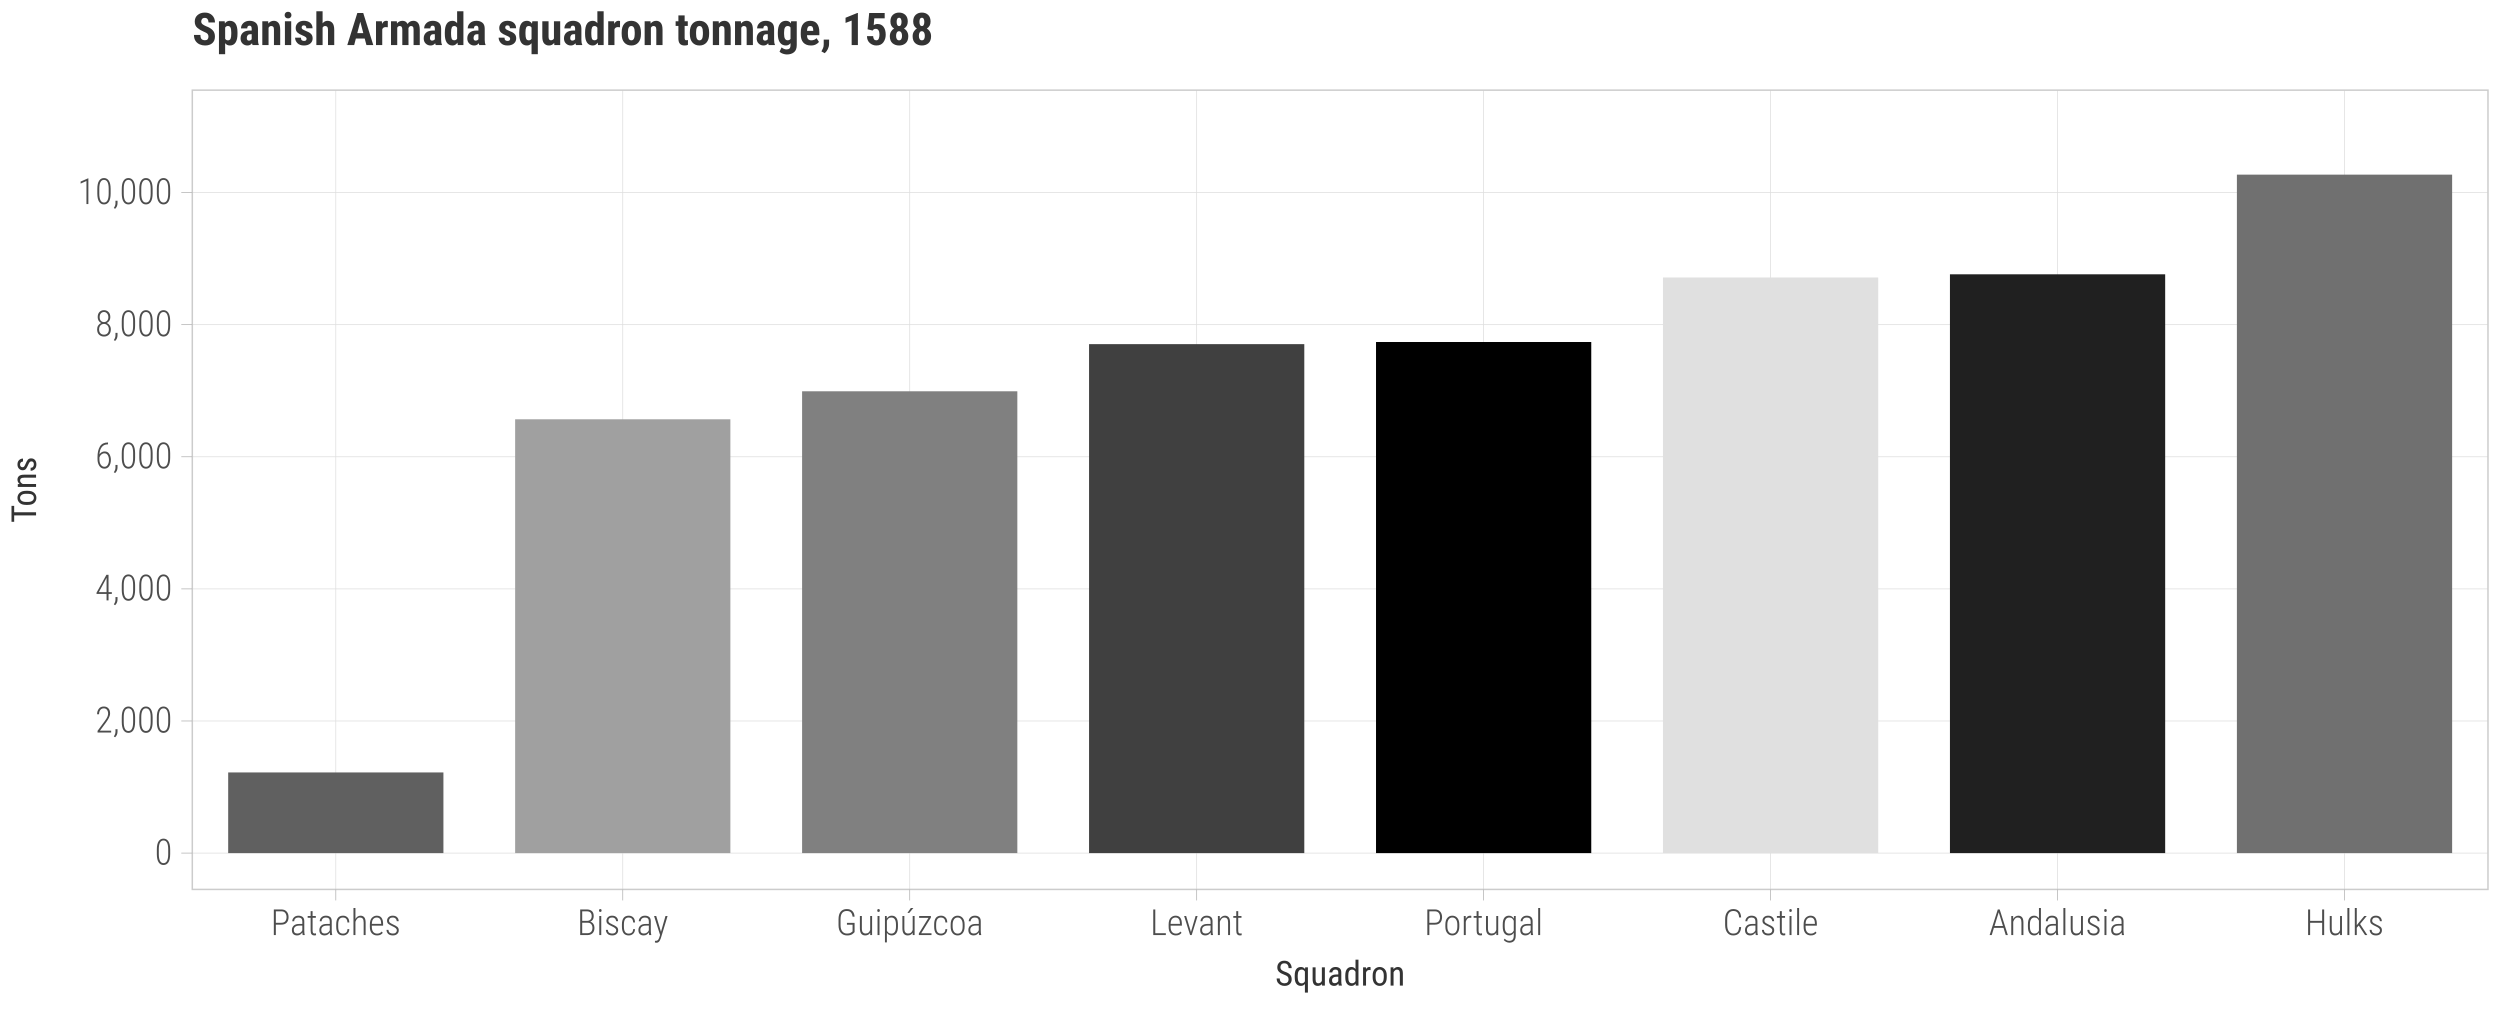
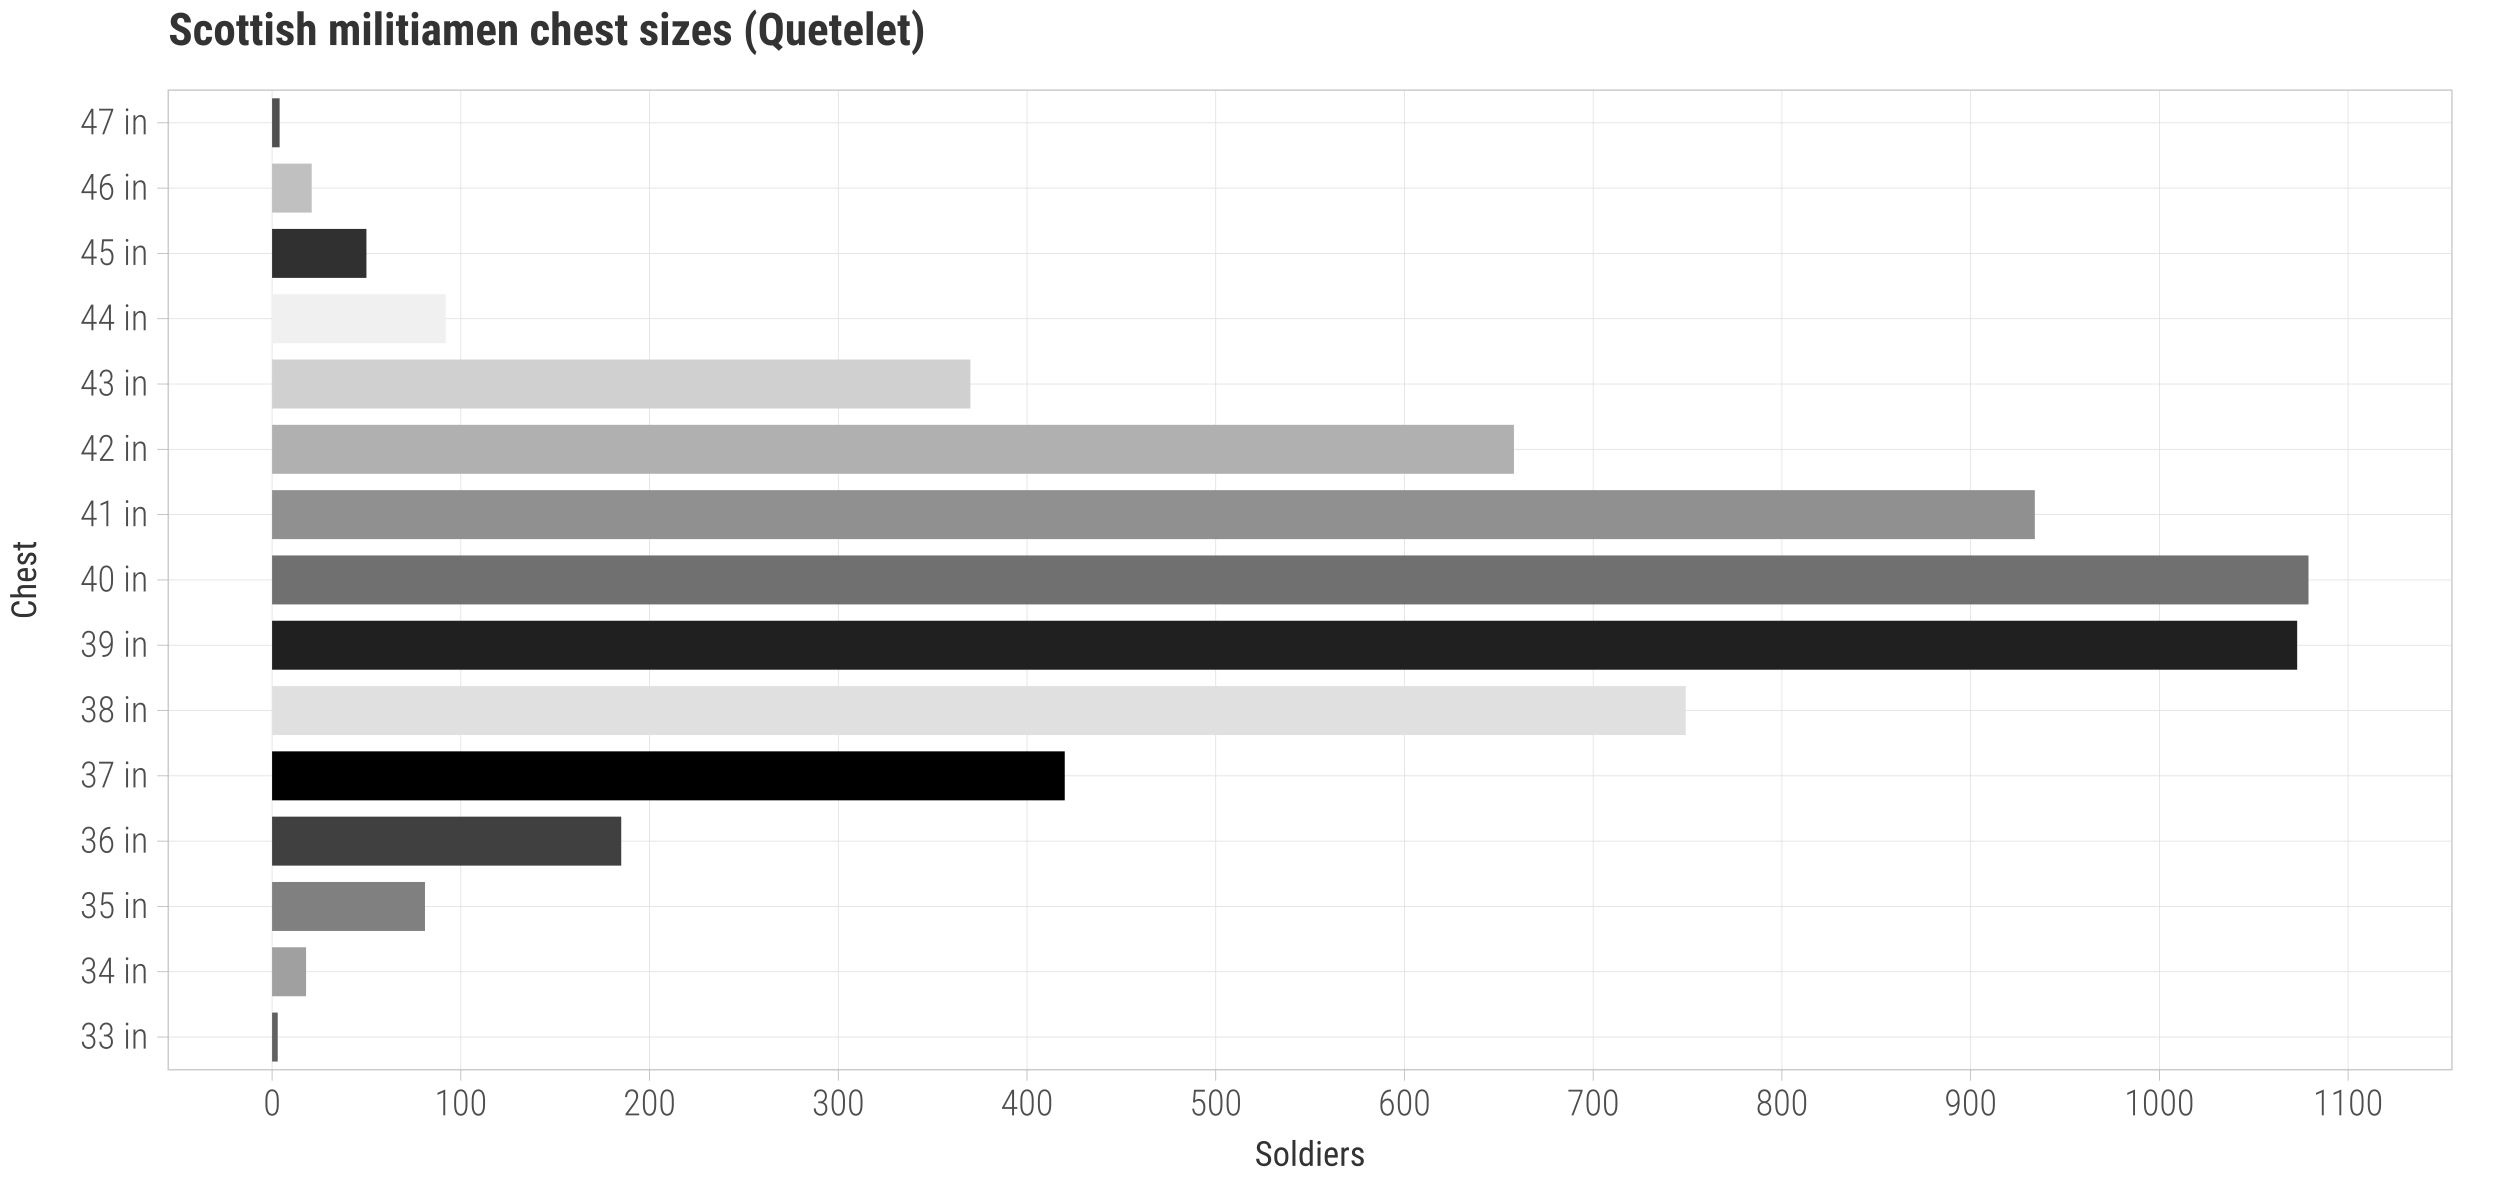
- <svg xmlns="http://www.w3.org/2000/svg" width="832" height="340" viewBox="0 0 832 340" role="img" aria-label="Spanish Armada squadron tonnage, 1588" class="gg-plot" font-family="&quot;Roboto Condensed&quot;, &quot;Arial Narrow&quot;, Arial, sans-serif" font-size="11" font-weight="300" text-rendering="optimizeLegibility" shape-rendering="geometricPrecision">
-   <rect class="gg-paper" width="832" height="340" fill="var(--gg-paper, #ffffff)" />
-   <text class="gg-title" x="64" y="15" font-size="15" font-weight="700" fill="var(--gg-ink, #333333)">Spanish Armada squadron tonnage, 1588</text>
+ <svg xmlns="http://www.w3.org/2000/svg" width="832" height="400" viewBox="0 0 832 400" role="img" aria-label="Scottish militiamen chest sizes (Quetelet)" class="gg-plot" font-family="&quot;Roboto Condensed&quot;, &quot;Arial Narrow&quot;, Arial, sans-serif" font-size="11" font-weight="300" text-rendering="optimizeLegibility" shape-rendering="geometricPrecision">
+   <rect class="gg-paper" width="832" height="400" fill="var(--gg-paper, #ffffff)" />
+   <text class="gg-title" x="56" y="15" font-size="15" font-weight="700" fill="var(--gg-ink, #333333)">Scottish militiamen chest sizes (Quetelet)</text>
  <defs>
-     <clipPath id="spalette_stata_mono_false_light_832x340-gg-clip-0">
-       <rect width="764" height="266" />
+     <clipPath id="spalette_stata_mono_15_false_light_832x400-gg-clip-0">
+       <rect width="760" height="326" />
    </clipPath>
  </defs>
-   <g class="gg-panel" data-panel="0" transform="translate(64,30)">
-     <rect class="gg-panel-background" width="764" height="266" fill="var(--gg-panel, #ffffff)" />
+   <g class="gg-panel" data-panel="0" transform="translate(56,30)">
+     <rect class="gg-panel-background" width="760" height="326" fill="var(--gg-panel, #ffffff)" />
    <g class="gg-grid" stroke="var(--gg-grid, #dedede)" stroke-width="0.25" vector-effect="non-scaling-stroke">
-       <line x1="47.75" y1="0" x2="47.75" y2="266" />
-       <line x1="143.25" y1="0" x2="143.25" y2="266" />
-       <line x1="238.75" y1="0" x2="238.75" y2="266" />
-       <line x1="334.25" y1="0" x2="334.25" y2="266" />
-       <line x1="429.75" y1="0" x2="429.75" y2="266" />
-       <line x1="525.25" y1="0" x2="525.25" y2="266" />
-       <line x1="620.75" y1="0" x2="620.75" y2="266" />
-       <line x1="716.25" y1="0" x2="716.25" y2="266" />
-       <line x1="0" y1="253.91" x2="764" y2="253.91" />
-       <line x1="0" y1="209.94" x2="764" y2="209.94" />
-       <line x1="0" y1="165.98" x2="764" y2="165.98" />
-       <line x1="0" y1="122.01" x2="764" y2="122.01" />
-       <line x1="0" y1="78.04" x2="764" y2="78.04" />
-       <line x1="0" y1="34.07" x2="764" y2="34.07" />
+       <line x1="34.55" y1="0" x2="34.55" y2="326" />
+       <line x1="97.36" y1="0" x2="97.36" y2="326" />
+       <line x1="160.17" y1="0" x2="160.17" y2="326" />
+       <line x1="222.98" y1="0" x2="222.98" y2="326" />
+       <line x1="285.79" y1="0" x2="285.79" y2="326" />
+       <line x1="348.6" y1="0" x2="348.6" y2="326" />
+       <line x1="411.4" y1="0" x2="411.4" y2="326" />
+       <line x1="474.21" y1="0" x2="474.21" y2="326" />
+       <line x1="537.02" y1="0" x2="537.02" y2="326" />
+       <line x1="599.83" y1="0" x2="599.83" y2="326" />
+       <line x1="662.64" y1="0" x2="662.64" y2="326" />
+       <line x1="725.45" y1="0" x2="725.45" y2="326" />
+       <line x1="0" y1="315.13" x2="760" y2="315.13" />
+       <line x1="0" y1="293.4" x2="760" y2="293.4" />
+       <line x1="0" y1="271.67" x2="760" y2="271.67" />
+       <line x1="0" y1="249.93" x2="760" y2="249.93" />
+       <line x1="0" y1="228.2" x2="760" y2="228.2" />
+       <line x1="0" y1="206.47" x2="760" y2="206.47" />
+       <line x1="0" y1="184.73" x2="760" y2="184.73" />
+       <line x1="0" y1="163" x2="760" y2="163" />
+       <line x1="0" y1="141.27" x2="760" y2="141.27" />
+       <line x1="0" y1="119.53" x2="760" y2="119.53" />
+       <line x1="0" y1="97.8" x2="760" y2="97.8" />
+       <line x1="0" y1="76.07" x2="760" y2="76.07" />
+       <line x1="0" y1="54.33" x2="760" y2="54.33" />
+       <line x1="0" y1="32.6" x2="760" y2="32.6" />
+       <line x1="0" y1="10.87" x2="760" y2="10.87" />
    </g>
-     <g class="gg-marks" clip-path="url(#spalette_stata_mono_false_light_832x340-gg-clip-0)">
+     <g class="gg-marks" clip-path="url(#spalette_stata_mono_15_false_light_832x400-gg-clip-0)">
      <g class="gg-batch gg-rects" data-layer="0">
-         <rect x="11.94" y="227.07" width="71.63" height="26.84" fill="#606060" />
-         <rect x="107.44" y="109.54" width="71.63" height="144.37" fill="#a0a0a0" />
-         <rect x="202.94" y="100.22" width="71.63" height="153.69" fill="#808080" />
-         <rect x="298.44" y="84.53" width="71.63" height="169.38" fill="#404040" />
-         <rect x="393.94" y="83.82" width="71.63" height="170.09" fill="#000000" />
-         <rect x="489.44" y="62.35" width="71.63" height="191.56" fill="#e0e0e0" />
-         <rect x="584.94" y="61.29" width="71.63" height="192.62" fill="#202020" />
-         <rect x="680.44" y="28.12" width="71.63" height="225.79" fill="#707070" />
+         <rect x="34.55" y="306.98" width="1.88" height="16.3" fill="#606060" />
+         <rect x="34.55" y="285.25" width="11.31" height="16.3" fill="#a0a0a0" />
+         <rect x="34.55" y="263.52" width="50.88" height="16.3" fill="#808080" />
+         <rect x="34.55" y="241.78" width="116.2" height="16.3" fill="#404040" />
+         <rect x="34.55" y="220.05" width="263.8" height="16.3" fill="#000000" />
+         <rect x="34.55" y="198.32" width="470.45" height="16.3" fill="#e0e0e0" />
+         <rect x="34.55" y="176.58" width="673.95" height="16.3" fill="#202020" />
+         <rect x="34.55" y="154.85" width="677.72" height="16.3" fill="#707070" />
+         <rect x="34.55" y="133.12" width="586.64" height="16.3" fill="#909090" />
+         <rect x="34.55" y="111.38" width="413.29" height="16.3" fill="#b0b0b0" />
+         <rect x="34.55" y="89.65" width="232.4" height="16.3" fill="#d0d0d0" />
+         <rect x="34.55" y="67.92" width="57.79" height="16.3" fill="#f0f0f0" />
+         <rect x="34.55" y="46.18" width="31.4" height="16.3" fill="#303030" />
+         <rect x="34.55" y="24.45" width="13.19" height="16.3" fill="#c0c0c0" />
+         <rect x="34.55" y="2.72" width="2.51" height="16.3" fill="#505050" />
      </g>
    </g>
-     <rect class="gg-panel-border" width="764" height="266" fill="none" stroke="var(--gg-panelBorder, #cccccc)" stroke-width="0.5" vector-effect="non-scaling-stroke" />
+     <rect class="gg-panel-border" width="760" height="326" fill="none" stroke="var(--gg-panelBorder, #cccccc)" stroke-width="0.5" vector-effect="non-scaling-stroke" />
  </g>
-   <g class="gg-axis gg-axis-x" transform="translate(64,296)">
-     <g class="gg-tick" transform="translate(47.75,0)">
+   <g class="gg-axis gg-axis-x" transform="translate(56,356)">
+     <g class="gg-tick" transform="translate(34.55,0)">
      <line y2="3.67" stroke="var(--gg-tickColor, #b3b3b3)" stroke-width="0.25" vector-effect="non-scaling-stroke" />
-       <text y="6.67" dy="0.71em" text-anchor="middle" fill="var(--gg-axisText, #4d4d4d)" font-size="12" font-weight="300">Pataches</text>
+       <text y="6.67" dy="0.71em" text-anchor="middle" fill="var(--gg-axisText, #4d4d4d)" font-size="12" font-weight="300">0</text>
    </g>
-     <g class="gg-tick" transform="translate(143.25,0)">
+     <g class="gg-tick" transform="translate(97.36,0)">
      <line y2="3.67" stroke="var(--gg-tickColor, #b3b3b3)" stroke-width="0.25" vector-effect="non-scaling-stroke" />
-       <text y="6.67" dy="0.71em" text-anchor="middle" fill="var(--gg-axisText, #4d4d4d)" font-size="12" font-weight="300">Biscay</text>
+       <text y="6.67" dy="0.71em" text-anchor="middle" fill="var(--gg-axisText, #4d4d4d)" font-size="12" font-weight="300">100</text>
    </g>
-     <g class="gg-tick" transform="translate(238.75,0)">
+     <g class="gg-tick" transform="translate(160.17,0)">
      <line y2="3.67" stroke="var(--gg-tickColor, #b3b3b3)" stroke-width="0.25" vector-effect="non-scaling-stroke" />
-       <text y="6.67" dy="0.71em" text-anchor="middle" fill="var(--gg-axisText, #4d4d4d)" font-size="12" font-weight="300">Guipúzcoa</text>
+       <text y="6.67" dy="0.71em" text-anchor="middle" fill="var(--gg-axisText, #4d4d4d)" font-size="12" font-weight="300">200</text>
    </g>
-     <g class="gg-tick" transform="translate(334.25,0)">
+     <g class="gg-tick" transform="translate(222.98,0)">
      <line y2="3.67" stroke="var(--gg-tickColor, #b3b3b3)" stroke-width="0.25" vector-effect="non-scaling-stroke" />
-       <text y="6.67" dy="0.71em" text-anchor="middle" fill="var(--gg-axisText, #4d4d4d)" font-size="12" font-weight="300">Levant</text>
+       <text y="6.67" dy="0.71em" text-anchor="middle" fill="var(--gg-axisText, #4d4d4d)" font-size="12" font-weight="300">300</text>
    </g>
-     <g class="gg-tick" transform="translate(429.75,0)">
+     <g class="gg-tick" transform="translate(285.79,0)">
      <line y2="3.67" stroke="var(--gg-tickColor, #b3b3b3)" stroke-width="0.25" vector-effect="non-scaling-stroke" />
-       <text y="6.67" dy="0.71em" text-anchor="middle" fill="var(--gg-axisText, #4d4d4d)" font-size="12" font-weight="300">Portugal</text>
+       <text y="6.67" dy="0.71em" text-anchor="middle" fill="var(--gg-axisText, #4d4d4d)" font-size="12" font-weight="300">400</text>
    </g>
-     <g class="gg-tick" transform="translate(525.25,0)">
+     <g class="gg-tick" transform="translate(348.6,0)">
      <line y2="3.67" stroke="var(--gg-tickColor, #b3b3b3)" stroke-width="0.25" vector-effect="non-scaling-stroke" />
-       <text y="6.67" dy="0.71em" text-anchor="middle" fill="var(--gg-axisText, #4d4d4d)" font-size="12" font-weight="300">Castile</text>
+       <text y="6.67" dy="0.71em" text-anchor="middle" fill="var(--gg-axisText, #4d4d4d)" font-size="12" font-weight="300">500</text>
    </g>
-     <g class="gg-tick" transform="translate(620.75,0)">
+     <g class="gg-tick" transform="translate(411.4,0)">
      <line y2="3.67" stroke="var(--gg-tickColor, #b3b3b3)" stroke-width="0.25" vector-effect="non-scaling-stroke" />
-       <text y="6.67" dy="0.71em" text-anchor="middle" fill="var(--gg-axisText, #4d4d4d)" font-size="12" font-weight="300">Andalusia</text>
+       <text y="6.67" dy="0.71em" text-anchor="middle" fill="var(--gg-axisText, #4d4d4d)" font-size="12" font-weight="300">600</text>
    </g>
-     <g class="gg-tick" transform="translate(716.25,0)">
+     <g class="gg-tick" transform="translate(474.21,0)">
      <line y2="3.67" stroke="var(--gg-tickColor, #b3b3b3)" stroke-width="0.25" vector-effect="non-scaling-stroke" />
-       <text y="6.67" dy="0.71em" text-anchor="middle" fill="var(--gg-axisText, #4d4d4d)" font-size="12" font-weight="300">Hulks</text>
+       <text y="6.67" dy="0.71em" text-anchor="middle" fill="var(--gg-axisText, #4d4d4d)" font-size="12" font-weight="300">700</text>
+     </g>
+     <g class="gg-tick" transform="translate(537.02,0)">
+       <line y2="3.67" stroke="var(--gg-tickColor, #b3b3b3)" stroke-width="0.25" vector-effect="non-scaling-stroke" />
+       <text y="6.67" dy="0.71em" text-anchor="middle" fill="var(--gg-axisText, #4d4d4d)" font-size="12" font-weight="300">800</text>
+     </g>
+     <g class="gg-tick" transform="translate(599.83,0)">
+       <line y2="3.67" stroke="var(--gg-tickColor, #b3b3b3)" stroke-width="0.25" vector-effect="non-scaling-stroke" />
+       <text y="6.67" dy="0.71em" text-anchor="middle" fill="var(--gg-axisText, #4d4d4d)" font-size="12" font-weight="300">900</text>
+     </g>
+     <g class="gg-tick" transform="translate(662.64,0)">
+       <line y2="3.67" stroke="var(--gg-tickColor, #b3b3b3)" stroke-width="0.25" vector-effect="non-scaling-stroke" />
+       <text y="6.67" dy="0.71em" text-anchor="middle" fill="var(--gg-axisText, #4d4d4d)" font-size="12" font-weight="300">1000</text>
+     </g>
+     <g class="gg-tick" transform="translate(725.45,0)">
+       <line y2="3.67" stroke="var(--gg-tickColor, #b3b3b3)" stroke-width="0.25" vector-effect="non-scaling-stroke" />
+       <text y="6.67" dy="0.71em" text-anchor="middle" fill="var(--gg-axisText, #4d4d4d)" font-size="12" font-weight="300">1100</text>
    </g>
  </g>
-   <g class="gg-axis gg-axis-y" transform="translate(64,30)">
-     <g class="gg-tick" transform="translate(0,253.91)">
+   <g class="gg-axis gg-axis-y" transform="translate(56,30)">
+     <g class="gg-tick" transform="translate(0,315.13)">
      <line x2="-3.67" stroke="var(--gg-tickColor, #b3b3b3)" stroke-width="0.25" vector-effect="non-scaling-stroke" />
-       <text x="-6.67" dy="0.32em" text-anchor="end" fill="var(--gg-axisText, #4d4d4d)" font-size="12" font-weight="300">0</text>
+       <text x="-6.67" dy="0.32em" text-anchor="end" fill="var(--gg-axisText, #4d4d4d)" font-size="12" font-weight="300">33 in</text>
    </g>
-     <g class="gg-tick" transform="translate(0,209.94)">
+     <g class="gg-tick" transform="translate(0,293.4)">
      <line x2="-3.67" stroke="var(--gg-tickColor, #b3b3b3)" stroke-width="0.25" vector-effect="non-scaling-stroke" />
-       <text x="-6.67" dy="0.32em" text-anchor="end" fill="var(--gg-axisText, #4d4d4d)" font-size="12" font-weight="300">2,000</text>
+       <text x="-6.67" dy="0.32em" text-anchor="end" fill="var(--gg-axisText, #4d4d4d)" font-size="12" font-weight="300">34 in</text>
    </g>
-     <g class="gg-tick" transform="translate(0,165.98)">
+     <g class="gg-tick" transform="translate(0,271.67)">
      <line x2="-3.67" stroke="var(--gg-tickColor, #b3b3b3)" stroke-width="0.25" vector-effect="non-scaling-stroke" />
-       <text x="-6.67" dy="0.32em" text-anchor="end" fill="var(--gg-axisText, #4d4d4d)" font-size="12" font-weight="300">4,000</text>
+       <text x="-6.67" dy="0.32em" text-anchor="end" fill="var(--gg-axisText, #4d4d4d)" font-size="12" font-weight="300">35 in</text>
    </g>
-     <g class="gg-tick" transform="translate(0,122.01)">
+     <g class="gg-tick" transform="translate(0,249.93)">
      <line x2="-3.67" stroke="var(--gg-tickColor, #b3b3b3)" stroke-width="0.25" vector-effect="non-scaling-stroke" />
-       <text x="-6.67" dy="0.32em" text-anchor="end" fill="var(--gg-axisText, #4d4d4d)" font-size="12" font-weight="300">6,000</text>
+       <text x="-6.67" dy="0.32em" text-anchor="end" fill="var(--gg-axisText, #4d4d4d)" font-size="12" font-weight="300">36 in</text>
    </g>
-     <g class="gg-tick" transform="translate(0,78.04)">
+     <g class="gg-tick" transform="translate(0,228.2)">
      <line x2="-3.67" stroke="var(--gg-tickColor, #b3b3b3)" stroke-width="0.25" vector-effect="non-scaling-stroke" />
-       <text x="-6.67" dy="0.32em" text-anchor="end" fill="var(--gg-axisText, #4d4d4d)" font-size="12" font-weight="300">8,000</text>
+       <text x="-6.67" dy="0.32em" text-anchor="end" fill="var(--gg-axisText, #4d4d4d)" font-size="12" font-weight="300">37 in</text>
    </g>
-     <g class="gg-tick" transform="translate(0,34.07)">
+     <g class="gg-tick" transform="translate(0,206.47)">
      <line x2="-3.67" stroke="var(--gg-tickColor, #b3b3b3)" stroke-width="0.25" vector-effect="non-scaling-stroke" />
-       <text x="-6.67" dy="0.32em" text-anchor="end" fill="var(--gg-axisText, #4d4d4d)" font-size="12" font-weight="300">10,000</text>
+       <text x="-6.67" dy="0.32em" text-anchor="end" fill="var(--gg-axisText, #4d4d4d)" font-size="12" font-weight="300">38 in</text>
+     </g>
+     <g class="gg-tick" transform="translate(0,184.73)">
+       <line x2="-3.67" stroke="var(--gg-tickColor, #b3b3b3)" stroke-width="0.25" vector-effect="non-scaling-stroke" />
+       <text x="-6.67" dy="0.32em" text-anchor="end" fill="var(--gg-axisText, #4d4d4d)" font-size="12" font-weight="300">39 in</text>
+     </g>
+     <g class="gg-tick" transform="translate(0,163)">
+       <line x2="-3.67" stroke="var(--gg-tickColor, #b3b3b3)" stroke-width="0.25" vector-effect="non-scaling-stroke" />
+       <text x="-6.67" dy="0.32em" text-anchor="end" fill="var(--gg-axisText, #4d4d4d)" font-size="12" font-weight="300">40 in</text>
+     </g>
+     <g class="gg-tick" transform="translate(0,141.27)">
+       <line x2="-3.67" stroke="var(--gg-tickColor, #b3b3b3)" stroke-width="0.25" vector-effect="non-scaling-stroke" />
+       <text x="-6.67" dy="0.32em" text-anchor="end" fill="var(--gg-axisText, #4d4d4d)" font-size="12" font-weight="300">41 in</text>
+     </g>
+     <g class="gg-tick" transform="translate(0,119.53)">
+       <line x2="-3.67" stroke="var(--gg-tickColor, #b3b3b3)" stroke-width="0.25" vector-effect="non-scaling-stroke" />
+       <text x="-6.67" dy="0.32em" text-anchor="end" fill="var(--gg-axisText, #4d4d4d)" font-size="12" font-weight="300">42 in</text>
+     </g>
+     <g class="gg-tick" transform="translate(0,97.8)">
+       <line x2="-3.67" stroke="var(--gg-tickColor, #b3b3b3)" stroke-width="0.25" vector-effect="non-scaling-stroke" />
+       <text x="-6.67" dy="0.32em" text-anchor="end" fill="var(--gg-axisText, #4d4d4d)" font-size="12" font-weight="300">43 in</text>
+     </g>
+     <g class="gg-tick" transform="translate(0,76.07)">
+       <line x2="-3.67" stroke="var(--gg-tickColor, #b3b3b3)" stroke-width="0.25" vector-effect="non-scaling-stroke" />
+       <text x="-6.67" dy="0.32em" text-anchor="end" fill="var(--gg-axisText, #4d4d4d)" font-size="12" font-weight="300">44 in</text>
+     </g>
+     <g class="gg-tick" transform="translate(0,54.33)">
+       <line x2="-3.67" stroke="var(--gg-tickColor, #b3b3b3)" stroke-width="0.25" vector-effect="non-scaling-stroke" />
+       <text x="-6.67" dy="0.32em" text-anchor="end" fill="var(--gg-axisText, #4d4d4d)" font-size="12" font-weight="300">45 in</text>
+     </g>
+     <g class="gg-tick" transform="translate(0,32.6)">
+       <line x2="-3.67" stroke="var(--gg-tickColor, #b3b3b3)" stroke-width="0.25" vector-effect="non-scaling-stroke" />
+       <text x="-6.67" dy="0.32em" text-anchor="end" fill="var(--gg-axisText, #4d4d4d)" font-size="12" font-weight="300">46 in</text>
+     </g>
+     <g class="gg-tick" transform="translate(0,10.87)">
+       <line x2="-3.67" stroke="var(--gg-tickColor, #b3b3b3)" stroke-width="0.25" vector-effect="non-scaling-stroke" />
+       <text x="-6.67" dy="0.32em" text-anchor="end" fill="var(--gg-axisText, #4d4d4d)" font-size="12" font-weight="300">47 in</text>
    </g>
  </g>
-   <text class="gg-axis-title" x="446" y="328" text-anchor="middle" fill="var(--gg-ink, #333333)" font-size="11.5" font-weight="400">Squadron</text>
-   <text class="gg-axis-title" transform="translate(12,163) rotate(-90)" text-anchor="middle" fill="var(--gg-ink, #333333)" font-size="11.5" font-weight="400">Tons</text>
+   <text class="gg-axis-title" x="436" y="388" text-anchor="middle" fill="var(--gg-ink, #333333)" font-size="11.5" font-weight="400">Soldiers</text>
+   <text class="gg-axis-title" transform="translate(12,193) rotate(-90)" text-anchor="middle" fill="var(--gg-ink, #333333)" font-size="11.5" font-weight="400">Chest</text>
</svg>
